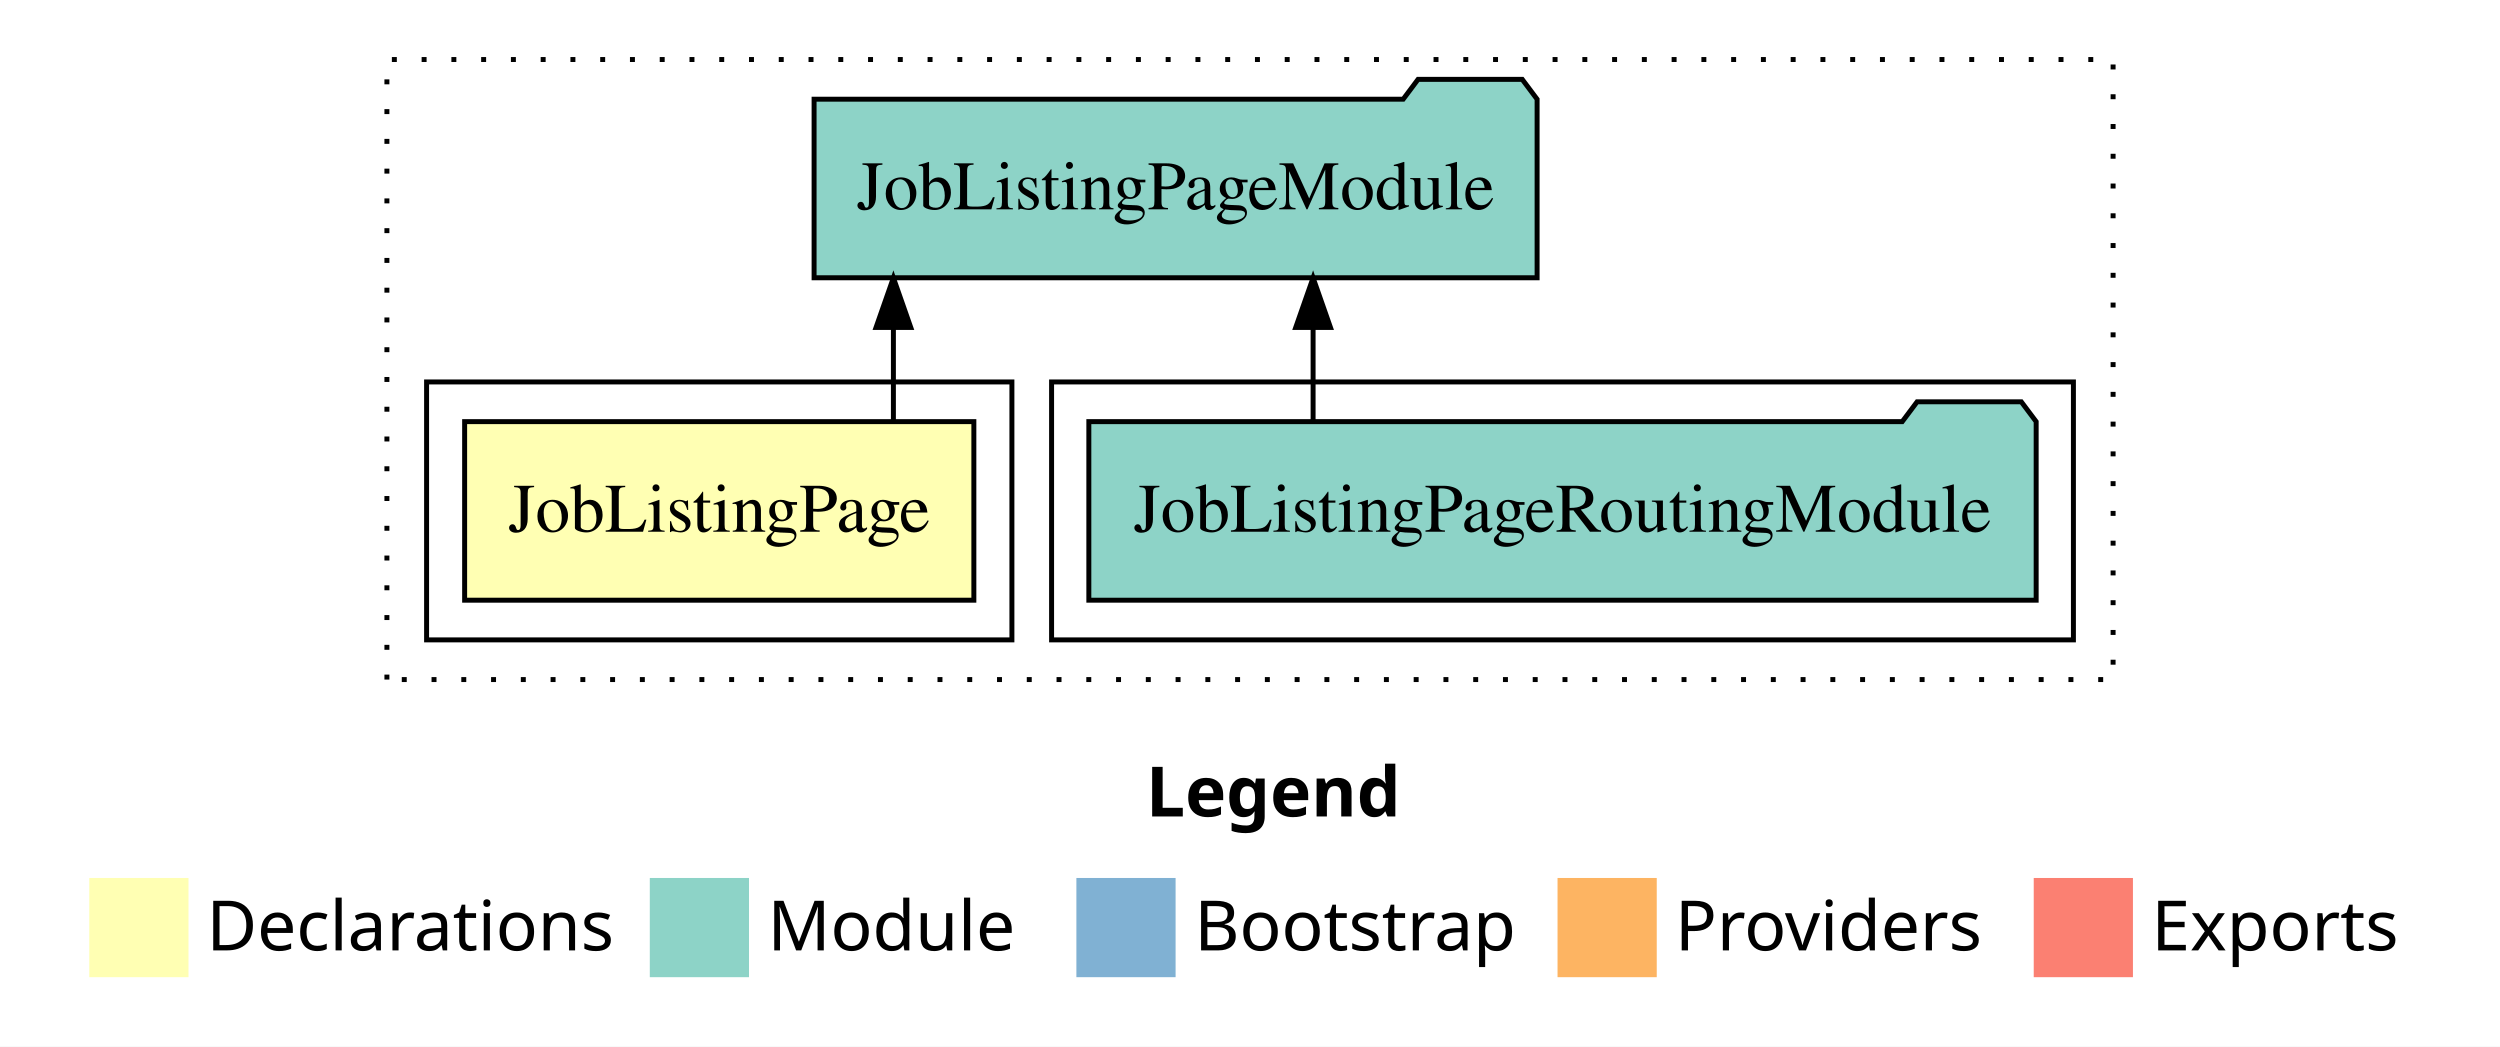
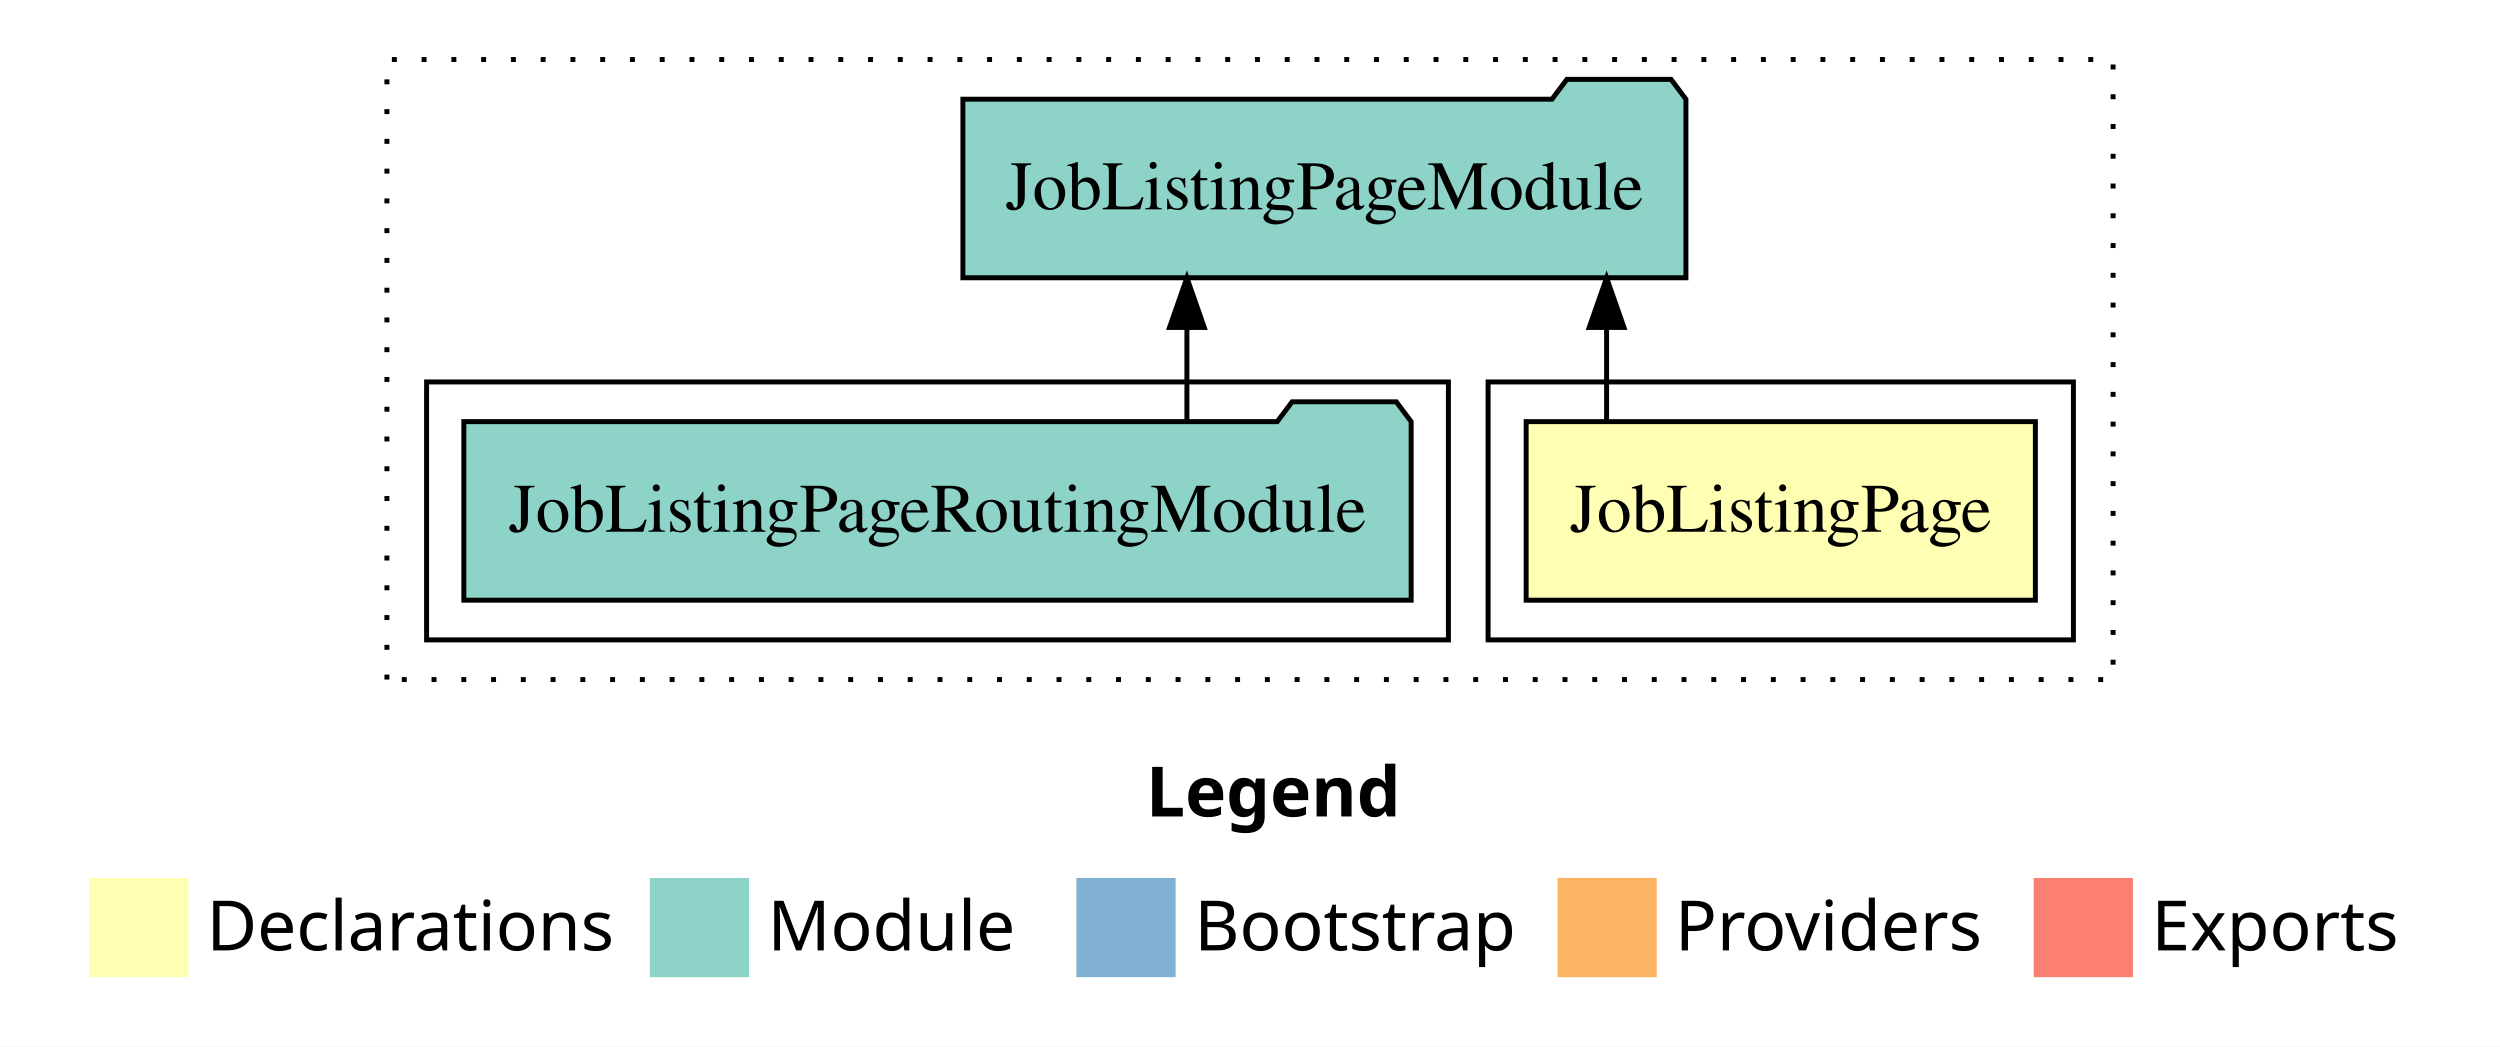
<svg xmlns="http://www.w3.org/2000/svg" width="504pt" height="211pt" viewBox="0.00 0.00 504.00 211.00">
  <g id="graph0" class="graph" transform="scale(1 1) rotate(0) translate(4 207)">
    <polygon fill="white" stroke="transparent" points="-4,4 -4,-207 500,-207 500,4 -4,4" />
    <text text-anchor="start" x="227.01" y="-42.4" font-family="Times-12" font-weight="bold" font-size="14.00">Legend</text>
    <polygon fill="#ffffb3" stroke="transparent" points="14,-10 14,-30 34,-30 34,-10 14,-10" />
    <text text-anchor="start" x="37.63" y="-15.4" font-family="Times-12" font-size="14.00">  Declarations</text>
    <polygon fill="#8dd3c7" stroke="transparent" points="127,-10 127,-30 147,-30 147,-10 127,-10" />
    <text text-anchor="start" x="150.73" y="-15.4" font-family="Times-12" font-size="14.00">  Module</text>
    <polygon fill="#80b1d3" stroke="transparent" points="213,-10 213,-30 233,-30 233,-10 213,-10" />
    <text text-anchor="start" x="236.78" y="-15.4" font-family="Times-12" font-size="14.00">  Bootstrap</text>
    <polygon fill="#fdb462" stroke="transparent" points="310,-10 310,-30 330,-30 330,-10 310,-10" />
    <text text-anchor="start" x="333.67" y="-15.4" font-family="Times-12" font-size="14.00">  Providers</text>
    <polygon fill="#fb8072" stroke="transparent" points="406,-10 406,-30 426,-30 426,-10 406,-10" />
    <text text-anchor="start" x="429.73" y="-15.4" font-family="Times-12" font-size="14.00">  Exports</text>
    <g id="clust1" class="cluster">
      <polygon fill="none" stroke="black" stroke-dasharray="1,5" points="74,-70 74,-195 422,-195 422,-70 74,-70" />
    </g>
+     <g id="clust2" class="cluster">
+       <polygon fill="none" stroke="black" points="296,-78 296,-130 414,-130 414,-78 296,-78" />
+     </g>
    <g id="clust4" class="cluster">
-       <polygon fill="none" stroke="black" points="208,-78 208,-130 414,-130 414,-78 208,-78" />
-     </g>
-     <g id="clust2" class="cluster">
-       <polygon fill="none" stroke="black" points="82,-78 82,-130 200,-130 200,-78 82,-78" />
+       <polygon fill="none" stroke="black" points="82,-78 82,-130 288,-130 288,-78 82,-78" />
    </g>
    <g id="node1" class="node">
-       <polygon fill="#ffffb3" stroke="black" points="192.33,-122 89.67,-122 89.67,-86 192.33,-86 192.33,-122" />
-       <text text-anchor="middle" x="141" y="-99.8" font-family="Times,serif" font-size="14.00">JobListingPage</text>
+       <polygon fill="#ffffb3" stroke="black" points="406.33,-122 303.67,-122 303.67,-86 406.33,-86 406.33,-122" />
+       <text text-anchor="middle" x="355" y="-99.8" font-family="Times,serif" font-size="14.00">JobListingPage</text>
    </g>
    <g id="node2" class="node">
-       <polygon fill="#8dd3c7" stroke="black" points="305.88,-187 302.88,-191 281.88,-191 278.88,-187 160.12,-187 160.12,-151 305.88,-151 305.88,-187" />
-       <text text-anchor="middle" x="233" y="-164.8" font-family="Times,serif" font-size="14.00">JobListingPageModule</text>
+       <polygon fill="#8dd3c7" stroke="black" points="335.88,-187 332.88,-191 311.88,-191 308.88,-187 190.12,-187 190.12,-151 335.88,-151 335.88,-187" />
+       <text text-anchor="middle" x="263" y="-164.8" font-family="Times,serif" font-size="14.00">JobListingPageModule</text>
    </g>
    <g id="edge1" class="edge">
-       <path fill="none" stroke="black" d="M176.11,-122.11C176.11,-122.11 176.11,-140.99 176.11,-140.99" />
-       <polygon fill="black" stroke="black" points="172.61,-140.99 176.11,-150.99 179.61,-140.99 172.61,-140.99" />
+       <path fill="none" stroke="black" d="M319.89,-122.11C319.89,-122.11 319.89,-140.99 319.89,-140.99" />
+       <polygon fill="black" stroke="black" points="316.39,-140.99 319.89,-150.99 323.39,-140.99 316.39,-140.99" />
    </g>
    <g id="node3" class="node">
-       <polygon fill="#8dd3c7" stroke="black" points="406.49,-122 403.49,-126 382.49,-126 379.49,-122 215.51,-122 215.51,-86 406.49,-86 406.49,-122" />
-       <text text-anchor="middle" x="311" y="-99.8" font-family="Times,serif" font-size="14.00">JobListingPageRoutingModule</text>
+       <polygon fill="#8dd3c7" stroke="black" points="280.49,-122 277.49,-126 256.49,-126 253.49,-122 89.51,-122 89.51,-86 280.49,-86 280.49,-122" />
+       <text text-anchor="middle" x="185" y="-99.8" font-family="Times,serif" font-size="14.00">JobListingPageRoutingModule</text>
    </g>
    <g id="edge2" class="edge">
-       <path fill="none" stroke="black" d="M260.72,-122.11C260.72,-122.11 260.72,-140.99 260.72,-140.99" />
-       <polygon fill="black" stroke="black" points="257.22,-140.99 260.72,-150.99 264.22,-140.99 257.22,-140.99" />
+       <path fill="none" stroke="black" d="M235.28,-122.11C235.28,-122.11 235.28,-140.99 235.28,-140.99" />
+       <polygon fill="black" stroke="black" points="231.78,-140.99 235.28,-150.99 238.78,-140.99 231.78,-140.99" />
    </g>
  </g>
</svg>
